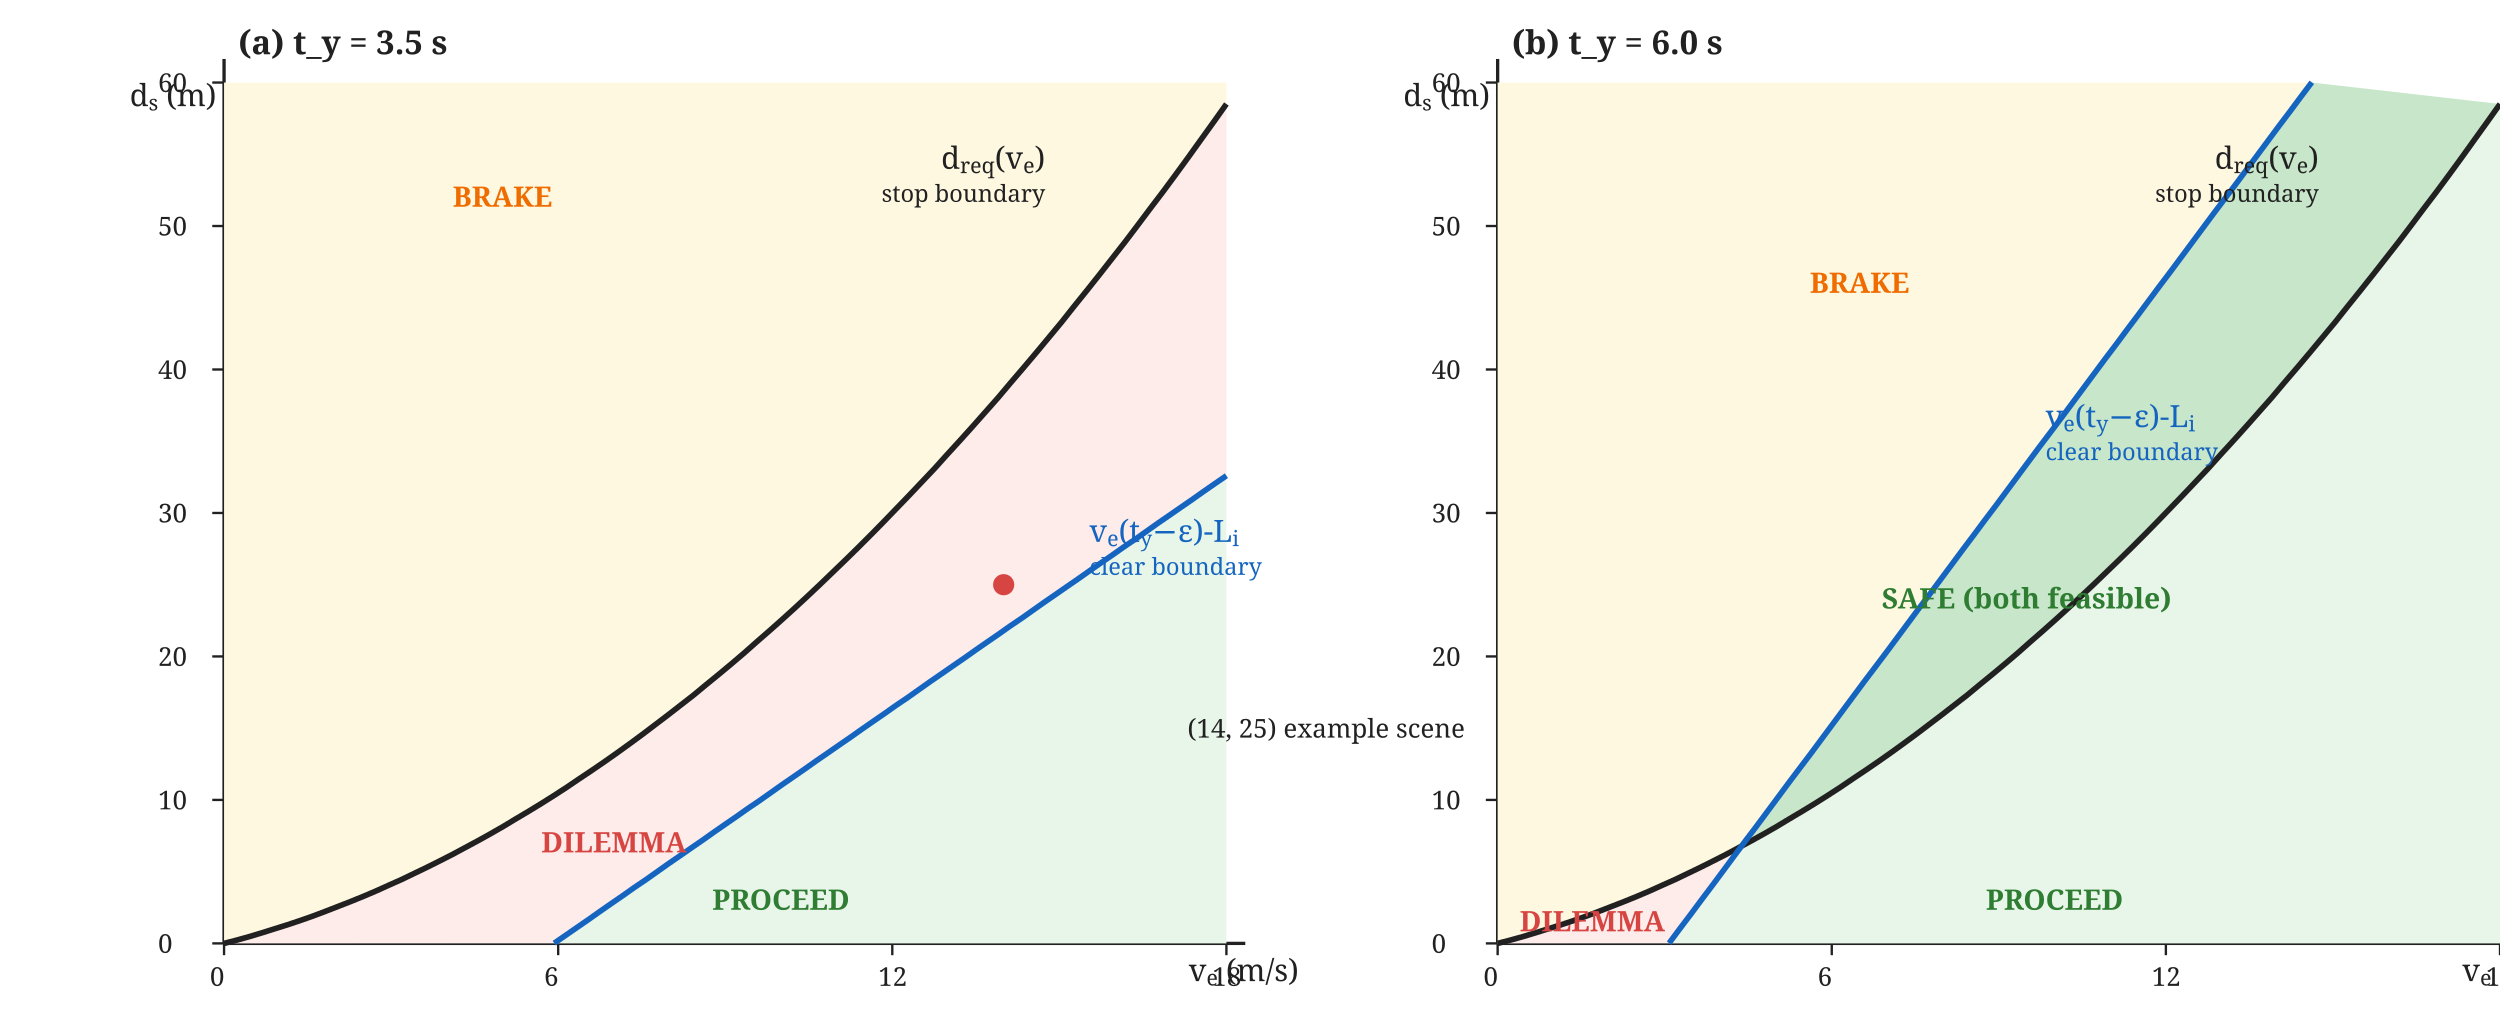
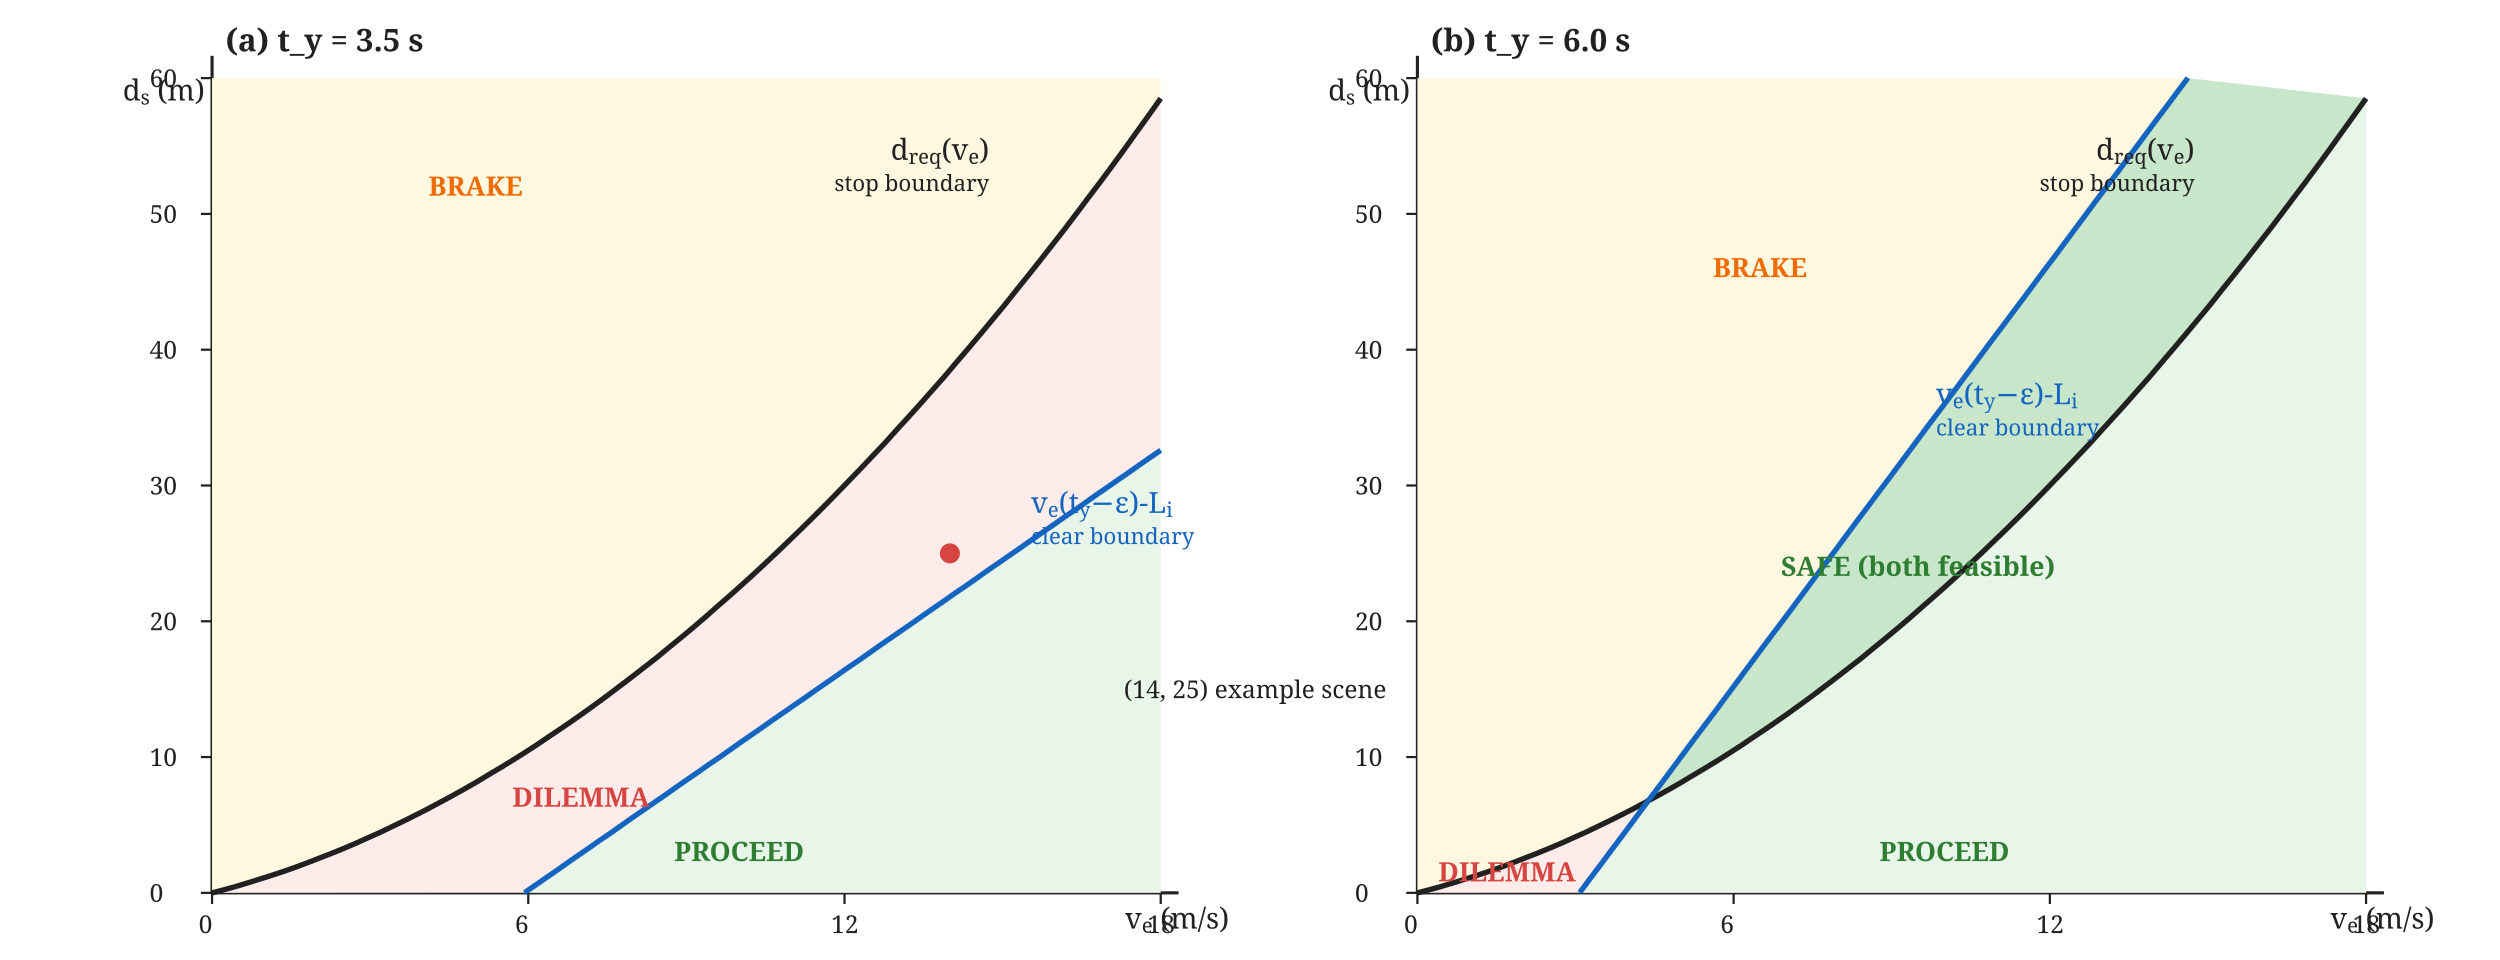
- <svg xmlns="http://www.w3.org/2000/svg" width="1060" height="430" viewBox="0 0 1060 430" font-family="Georgia,serif">
+ <svg xmlns="http://www.w3.org/2000/svg" width="1120" height="430" viewBox="0 0 1120 430" font-family="Georgia,serif">
  <g transform="translate(0,0)">
    <line x1="95" y1="400" x2="528" y2="400" stroke="#212121" stroke-width="1.4" />
    <line x1="95" y1="400" x2="95" y2="25" stroke="#212121" stroke-width="1.4" />
    <text x="504" y="416" font-size="13" fill="#212121">v<tspan baseline-shift="sub" font-size="0.7em">e</tspan> (m/s)</text>
    <text x="55" y="45" font-size="13" fill="#212121">d<tspan baseline-shift="sub" font-size="0.7em">s</tspan> (m)</text>
    <line x1="95.0" y1="400" x2="95.0" y2="405" stroke="#212121" />
    <text x="89.0" y="418" font-size="11" fill="#212121">0</text>
    <line x1="236.667" y1="400" x2="236.667" y2="405" stroke="#212121" />
    <text x="230.667" y="418" font-size="11" fill="#212121">6</text>
    <line x1="378.333" y1="400" x2="378.333" y2="405" stroke="#212121" />
    <text x="372.333" y="418" font-size="11" fill="#212121">12</text>
    <line x1="520.0" y1="400" x2="520.0" y2="405" stroke="#212121" />
    <text x="514.0" y="418" font-size="11" fill="#212121">18</text>
    <line x1="90" y1="400.0" x2="95" y2="400.0" stroke="#212121" />
    <text x="67" y="404.0" font-size="11" fill="#212121">0</text>
    <line x1="90" y1="339.167" x2="95" y2="339.167" stroke="#212121" />
    <text x="67" y="343.167" font-size="11" fill="#212121">10</text>
    <line x1="90" y1="278.333" x2="95" y2="278.333" stroke="#212121" />
    <text x="67" y="282.333" font-size="11" fill="#212121">20</text>
    <line x1="90" y1="217.5" x2="95" y2="217.5" stroke="#212121" />
    <text x="67" y="221.5" font-size="11" fill="#212121">30</text>
    <line x1="90" y1="156.667" x2="95" y2="156.667" stroke="#212121" />
    <text x="67" y="160.667" font-size="11" fill="#212121">40</text>
    <line x1="90" y1="95.833" x2="95" y2="95.833" stroke="#212121" />
    <text x="67" y="99.833" font-size="11" fill="#212121">50</text>
    <line x1="90" y1="35.0" x2="95" y2="35.0" stroke="#212121" />
    <text x="67" y="39.0" font-size="11" fill="#212121">60</text>
    <polygon points="95.0,400.0 95.0,400.0 102.2,398.1 109.4,396.0 116.6,393.8 123.8,391.4 131.0,389.0 138.2,386.3 145.4,383.5 152.6,380.6 159.8,377.6 167.0,374.4 174.2,371.0 181.4,367.5 188.6,363.9 195.8,360.1 203.1,356.2 210.3,352.2 217.5,348.0 224.7,343.7 231.9,339.2 239.1,334.6 246.3,329.8 253.5,324.9 260.7,319.9 267.9,314.7 275.1,309.4 282.3,303.9 289.5,298.3 296.7,292.5 303.9,286.7 311.1,280.6 318.3,274.4 325.5,268.1 332.7,261.7 339.9,255.1 347.1,248.3 354.3,241.5 361.5,234.4 368.7,227.3 375.9,220.0 383.1,212.5 390.3,204.9 397.5,197.2 404.7,189.3 411.9,181.3 419.2,173.2 426.4,164.9 433.6,156.4 440.8,147.8 448.0,139.1 455.2,130.3 462.4,121.3 469.6,112.1 476.8,102.8 484.0,93.4 491.2,83.8 498.4,74.1 505.6,64.3 512.8,54.3 520.0,44.1 520.0,35.0 95.0,35.0" fill="#fff8e1" />
    <polygon points="95.0,400.0 235.0,399.9 239.8,396.6 244.7,393.2 249.5,389.9 254.3,386.5 259.2,383.1 264.0,379.8 268.8,376.4 273.7,373.1 278.5,369.7 283.3,366.3 288.1,363.0 293.0,359.6 297.8,356.3 302.6,352.9 307.5,349.5 312.3,346.2 317.1,342.8 322.0,339.5 326.8,336.1 331.6,332.7 336.4,329.4 341.3,326.0 346.1,322.6 350.9,319.3 355.8,315.9 360.6,312.6 365.4,309.2 370.3,305.8 375.1,302.5 379.9,299.1 384.8,295.8 389.6,292.4 394.4,289.0 399.2,285.7 404.1,282.3 408.9,279.0 413.7,275.6 418.6,272.2 423.4,268.9 428.2,265.5 433.1,262.2 437.9,258.8 442.7,255.4 447.5,252.1 452.4,248.7 457.2,245.4 462.0,242.0 466.9,238.6 471.7,235.3 476.5,231.9 481.4,228.6 486.2,225.2 491.0,221.8 495.8,218.5 500.7,215.1 505.5,211.8 510.3,208.4 515.2,205.0 520.0,201.7 520.0,44.1 520.0,44.1 512.8,54.3 505.6,64.3 498.4,74.1 491.2,83.8 484.0,93.4 476.8,102.8 469.6,112.1 462.4,121.3 455.2,130.3 448.0,139.1 440.8,147.8 433.6,156.4 426.4,164.9 419.2,173.2 411.9,181.3 404.7,189.3 397.5,197.2 390.3,204.9 383.1,212.5 375.9,220.0 368.7,227.3 361.5,234.4 354.3,241.5 347.1,248.3 339.9,255.1 332.7,261.7 325.5,268.1 318.3,274.4 311.1,280.6 303.9,286.7 296.7,292.5 289.5,298.3 282.3,303.9 275.1,309.4 267.9,314.7 260.7,319.9 253.5,324.9 246.3,329.8 239.1,334.6 231.9,339.2 224.7,343.7 217.5,348.0 210.3,352.2 203.1,356.2 195.8,360.1 188.6,363.9 181.4,367.5 174.2,371.0 167.0,374.4 159.8,377.6 152.6,380.6 145.4,383.5 138.2,386.3 131.0,389.0 123.8,391.4 116.6,393.8 109.4,396.0 102.2,398.1 95.0,400.0" fill="#fdecea" />
    <polygon points="95.0,400.0 235.0,399.9 239.8,396.6 244.7,393.2 249.5,389.9 254.3,386.5 259.2,383.1 264.0,379.8 268.8,376.4 273.7,373.1 278.5,369.7 283.3,366.3 288.1,363.0 293.0,359.6 297.8,356.3 302.6,352.9 307.5,349.5 312.3,346.2 317.1,342.8 322.0,339.5 326.8,336.1 331.6,332.7 336.4,329.4 341.3,326.0 346.1,322.6 350.9,319.3 355.8,315.9 360.6,312.6 365.4,309.2 370.3,305.8 375.1,302.5 379.9,299.1 384.8,295.8 389.6,292.4 394.4,289.0 399.2,285.7 404.1,282.3 408.9,279.0 413.7,275.6 418.6,272.2 423.4,268.9 428.2,265.5 433.1,262.2 437.9,258.8 442.7,255.4 447.5,252.1 452.4,248.7 457.2,245.4 462.0,242.0 466.9,238.6 471.7,235.3 476.5,231.9 481.4,228.6 486.2,225.2 491.0,221.8 495.8,218.5 500.7,215.1 505.5,211.8 510.3,208.4 515.2,205.0 520.0,201.7 520.0,400.0" fill="#e8f5e9" />
    <polyline points="95.0,400.0 100.4,398.6 105.8,397.1 111.1,395.5 116.5,393.8 121.9,392.1 127.3,390.3 132.7,388.4 138.0,386.4 143.4,384.3 148.8,382.2 154.2,380.0 159.6,377.7 164.9,375.3 170.3,372.9 175.7,370.3 181.1,367.7 186.5,365.0 191.8,362.3 197.2,359.4 202.6,356.5 208.0,353.5 213.4,350.4 218.7,347.2 224.1,344.0 229.5,340.7 234.9,337.3 240.3,333.8 245.6,330.2 251.0,326.6 256.4,322.9 261.8,319.1 267.2,315.2 272.5,311.3 277.9,307.2 283.3,303.1 288.7,298.9 294.1,294.7 299.4,290.3 304.8,285.9 310.2,281.4 315.6,276.8 320.9,272.1 326.3,267.4 331.7,262.6 337.1,257.7 342.5,252.7 347.8,247.7 353.2,242.5 358.6,237.3 364.0,232.0 369.4,226.6 374.7,221.2 380.1,215.6 385.5,210.0 390.9,204.3 396.3,198.6 401.6,192.7 407.0,186.8 412.4,180.8 417.8,174.7 423.2,168.6 428.5,162.3 433.9,156.0 439.3,149.6 444.7,143.1 450.1,136.6 455.4,129.9 460.8,123.2 466.2,116.4 471.6,109.5 477.0,102.6 482.3,95.6 487.7,88.4 493.1,81.3 498.5,74.0 503.9,66.6 509.2,59.2 514.6,51.7 520.0,44.1" fill="none" stroke="#212121" stroke-width="2.4" />
    <polyline points="235.0,399.9 239.8,396.6 244.7,393.2 249.5,389.9 254.3,386.5 259.2,383.1 264.0,379.8 268.8,376.4 273.7,373.1 278.5,369.7 283.3,366.3 288.1,363.0 293.0,359.6 297.8,356.3 302.6,352.9 307.5,349.5 312.3,346.2 317.1,342.8 322.0,339.5 326.8,336.1 331.6,332.7 336.4,329.4 341.3,326.0 346.1,322.6 350.9,319.3 355.8,315.9 360.6,312.6 365.4,309.2 370.3,305.8 375.1,302.5 379.9,299.1 384.8,295.8 389.6,292.4 394.4,289.0 399.2,285.7 404.1,282.3 408.9,279.0 413.7,275.6 418.6,272.2 423.4,268.9 428.2,265.5 433.1,262.2 437.9,258.8 442.7,255.4 447.5,252.1 452.4,248.7 457.2,245.4 462.0,242.0 466.9,238.6 471.7,235.3 476.5,231.9 481.4,228.6 486.2,225.2 491.0,221.8 495.8,218.5 500.7,215.1 505.5,211.8 510.3,208.4 515.2,205.0 520.0,201.7" fill="none" stroke="#1565c0" stroke-width="2.4" />
    <text x="443.167" y="71.583" font-size="13" fill="#212121" text-anchor="end">d<tspan baseline-shift="sub" font-size="0.7em">req</tspan>(v<tspan baseline-shift="sub" font-size="0.7em">e</tspan>)</text>
    <text x="443.167" y="85.583" font-size="10" fill="#212121" text-anchor="end">stop boundary</text>
    <text x="461.889" y="229.75" font-size="13" fill="#1565c0">v<tspan baseline-shift="sub" font-size="0.7em">e</tspan>(t<tspan baseline-shift="sub" font-size="0.7em">y</tspan>−ε)-L<tspan baseline-shift="sub" font-size="0.7em">i</tspan>
    </text>
    <text x="461.889" y="243.75" font-size="10" fill="#1565c0">clear boundary</text>
    <text x="331.111" y="385.75" font-size="12" fill="#2e7d32" text-anchor="middle" font-weight="bold">PROCEED</text>
    <text x="260.278" y="361.417" font-size="12" fill="#d64541" text-anchor="middle" font-weight="bold">DILEMMA</text>
    <text x="213.056" y="87.667" font-size="12" fill="#ef6c00" text-anchor="middle" font-weight="bold">BRAKE</text>
    <circle cx="425.556" cy="247.917" r="4.5" fill="#d64541" />
    <text x="503.472" y="312.75" font-size="11" fill="#212121">(14, 25) example scene</text>
    <text x="101" y="23" font-size="14" font-weight="bold" fill="#212121">(a) t_y = 3.5 s</text>
  </g>
  <g transform="translate(540,0)">
    <line x1="95" y1="400" x2="528" y2="400" stroke="#212121" stroke-width="1.4" />
    <line x1="95" y1="400" x2="95" y2="25" stroke="#212121" stroke-width="1.4" />
    <text x="504" y="416" font-size="13" fill="#212121">v<tspan baseline-shift="sub" font-size="0.7em">e</tspan> (m/s)</text>
    <text x="55" y="45" font-size="13" fill="#212121">d<tspan baseline-shift="sub" font-size="0.7em">s</tspan> (m)</text>
    <line x1="95.0" y1="400" x2="95.0" y2="405" stroke="#212121" />
    <text x="89.0" y="418" font-size="11" fill="#212121">0</text>
    <line x1="236.667" y1="400" x2="236.667" y2="405" stroke="#212121" />
    <text x="230.667" y="418" font-size="11" fill="#212121">6</text>
    <line x1="378.333" y1="400" x2="378.333" y2="405" stroke="#212121" />
    <text x="372.333" y="418" font-size="11" fill="#212121">12</text>
    <line x1="520.0" y1="400" x2="520.0" y2="405" stroke="#212121" />
    <text x="514.0" y="418" font-size="11" fill="#212121">18</text>
    <line x1="90" y1="400.0" x2="95" y2="400.0" stroke="#212121" />
    <text x="67" y="404.0" font-size="11" fill="#212121">0</text>
    <line x1="90" y1="339.167" x2="95" y2="339.167" stroke="#212121" />
    <text x="67" y="343.167" font-size="11" fill="#212121">10</text>
    <line x1="90" y1="278.333" x2="95" y2="278.333" stroke="#212121" />
    <text x="67" y="282.333" font-size="11" fill="#212121">20</text>
    <line x1="90" y1="217.5" x2="95" y2="217.5" stroke="#212121" />
    <text x="67" y="221.5" font-size="11" fill="#212121">30</text>
    <line x1="90" y1="156.667" x2="95" y2="156.667" stroke="#212121" />
    <text x="67" y="160.667" font-size="11" fill="#212121">40</text>
    <line x1="90" y1="95.833" x2="95" y2="95.833" stroke="#212121" />
    <text x="67" y="99.833" font-size="11" fill="#212121">50</text>
    <line x1="90" y1="35.0" x2="95" y2="35.0" stroke="#212121" />
    <text x="67" y="39.0" font-size="11" fill="#212121">60</text>
    <polygon points="95.0,400.0 95.0,400.0 96.8,399.5 98.5,399.1 100.3,398.6 102.0,398.1 103.8,397.6 105.5,397.1 107.3,396.6 109.0,396.1 110.8,395.6 112.5,395.1 114.3,394.5 116.0,394.0 117.8,393.4 119.5,392.9 121.3,392.3 123.0,391.7 124.8,391.1 126.6,390.5 128.3,389.9 130.1,389.3 131.8,388.7 133.6,388.0 135.3,387.4 137.1,386.7 138.8,386.1 140.6,385.4 142.3,384.8 144.1,384.1 145.8,383.4 147.6,382.7 149.3,382.0 151.1,381.3 152.8,380.5 154.6,379.8 156.3,379.1 158.1,378.3 159.9,377.6 161.6,376.8 163.4,376.0 165.1,375.2 166.9,374.4 168.6,373.6 170.4,372.8 172.1,372.0 173.9,371.2 175.6,370.4 177.4,369.5 179.1,368.7 180.9,367.8 182.6,366.9 184.4,366.1 186.1,365.2 187.9,364.3 189.7,363.4 191.4,362.5 193.2,361.6 194.9,360.6 196.7,359.7 198.4,358.8 198.4,358.8 202.5,353.3 206.6,347.8 210.7,342.3 214.8,336.8 218.9,331.3 223.0,325.8 227.1,320.3 231.2,314.9 235.3,309.4 239.4,303.9 243.5,298.4 247.6,292.9 251.7,287.4 255.8,281.9 259.9,276.4 264.0,270.9 268.1,265.4 272.2,260.0 276.3,254.5 280.4,249.0 284.5,243.5 288.6,238.0 292.7,232.5 296.8,227.0 300.9,221.5 305.0,216.0 309.1,210.5 313.2,205.1 317.3,199.6 321.4,194.1 325.5,188.6 329.6,183.1 333.6,177.6 337.7,172.1 341.8,166.6 345.9,161.1 350.0,155.6 354.1,150.1 358.2,144.7 362.3,139.2 366.4,133.7 370.5,128.2 374.6,122.7 378.7,117.2 382.8,111.7 386.9,106.2 391.0,100.7 395.1,95.2 399.2,89.8 403.3,84.3 407.4,78.8 411.5,73.3 415.6,67.8 419.7,62.3 423.8,56.8 427.9,51.3 432.0,45.8 436.1,40.3 440.2,34.9 440.2,35.0 95.0,35.0" fill="#fff8e1" />
    <polygon points="95.0,400.0 167.7,399.9 168.2,399.2 168.8,398.5 169.3,397.8 169.8,397.1 170.3,396.4 170.8,395.7 171.4,395.0 171.9,394.3 172.4,393.6 172.9,392.9 173.4,392.2 174.0,391.5 174.5,390.8 175.0,390.1 175.5,389.4 176.0,388.8 176.6,388.1 177.1,387.4 177.6,386.7 178.1,386.0 178.6,385.3 179.2,384.6 179.7,383.9 180.2,383.2 180.7,382.5 181.2,381.8 181.8,381.1 182.3,380.4 182.8,379.7 183.3,379.0 183.8,378.3 184.4,377.6 184.9,376.9 185.4,376.2 185.9,375.5 186.5,374.8 187.0,374.1 187.5,373.4 188.0,372.7 188.5,372.0 189.1,371.3 189.6,370.6 190.1,369.9 190.6,369.2 191.1,368.5 191.7,367.8 192.2,367.1 192.7,366.4 193.2,365.7 193.7,365.1 194.3,364.4 194.8,363.7 195.3,363.0 195.8,362.3 196.3,361.6 196.9,360.9 197.4,360.2 197.9,359.5 198.4,358.8 198.4,358.8 196.7,359.7 194.9,360.6 193.2,361.6 191.4,362.5 189.7,363.4 187.9,364.3 186.1,365.2 184.4,366.1 182.6,366.9 180.9,367.8 179.1,368.7 177.4,369.5 175.6,370.4 173.9,371.2 172.1,372.0 170.4,372.8 168.6,373.6 166.9,374.4 165.1,375.2 163.4,376.0 161.6,376.8 159.9,377.6 158.1,378.3 156.3,379.1 154.6,379.8 152.8,380.5 151.1,381.3 149.3,382.0 147.6,382.7 145.8,383.4 144.1,384.1 142.3,384.8 140.6,385.4 138.8,386.1 137.1,386.7 135.3,387.4 133.6,388.0 131.8,388.7 130.1,389.3 128.3,389.9 126.6,390.5 124.8,391.1 123.0,391.7 121.3,392.3 119.5,392.9 117.8,393.4 116.0,394.0 114.3,394.5 112.5,395.1 110.8,395.6 109.0,396.1 107.3,396.6 105.5,397.1 103.8,397.6 102.0,398.1 100.3,398.6 98.5,399.1 96.8,399.5 95.0,400.0" fill="#fdecea" />
    <polygon points="95.0,400.0 167.7,399.9 168.2,399.2 168.8,398.5 169.3,397.8 169.8,397.1 170.3,396.4 170.8,395.7 171.4,395.0 171.9,394.3 172.4,393.6 172.9,392.9 173.4,392.2 174.0,391.5 174.5,390.8 175.0,390.1 175.5,389.4 176.0,388.8 176.6,388.1 177.1,387.4 177.6,386.7 178.1,386.0 178.6,385.3 179.2,384.6 179.7,383.9 180.2,383.2 180.7,382.5 181.2,381.8 181.8,381.1 182.3,380.4 182.8,379.7 183.3,379.0 183.8,378.3 184.4,377.6 184.9,376.9 185.4,376.2 185.9,375.5 186.5,374.8 187.0,374.1 187.5,373.4 188.0,372.7 188.5,372.0 189.1,371.3 189.6,370.6 190.1,369.9 190.6,369.2 191.1,368.5 191.7,367.8 192.2,367.1 192.7,366.4 193.2,365.7 193.7,365.1 194.3,364.4 194.8,363.7 195.3,363.0 195.8,362.3 196.3,361.6 196.9,360.9 197.4,360.2 197.9,359.5 198.4,358.8 198.4,358.8 203.9,355.8 209.3,352.7 214.8,349.6 220.2,346.4 225.7,343.0 231.1,339.7 236.6,336.2 242.0,332.6 247.5,329.0 252.9,325.3 258.4,321.5 263.8,317.6 269.3,313.7 274.7,309.6 280.2,305.5 285.6,301.3 291.1,297.0 296.5,292.7 302.0,288.2 307.4,283.7 312.9,279.1 318.3,274.4 323.8,269.7 329.2,264.8 334.7,259.9 340.1,254.9 345.6,249.8 351.0,244.6 356.5,239.4 361.9,234.0 367.4,228.6 372.8,223.1 378.3,217.5 383.7,211.9 389.2,206.2 394.6,200.3 400.1,194.4 405.5,188.5 411.0,182.4 416.4,176.2 421.9,170.0 427.3,163.7 432.8,157.3 438.2,150.9 443.7,144.3 449.1,137.7 454.6,131.0 460.0,124.2 465.5,117.3 470.9,110.4 476.4,103.3 481.8,96.2 487.3,89.0 492.7,81.7 498.2,74.4 503.6,66.9 509.1,59.4 514.5,51.8 520.0,44.1 520.0,400.0" fill="#e8f5e9" />
    <polygon points="198.4,358.8 202.5,353.3 206.6,347.8 210.7,342.3 214.8,336.8 218.9,331.3 223.0,325.8 227.1,320.3 231.2,314.9 235.3,309.4 239.4,303.9 243.5,298.4 247.6,292.9 251.7,287.4 255.8,281.9 259.9,276.4 264.0,270.9 268.1,265.4 272.2,260.0 276.3,254.5 280.4,249.0 284.5,243.5 288.6,238.0 292.7,232.5 296.8,227.0 300.9,221.5 305.0,216.0 309.1,210.5 313.2,205.1 317.3,199.6 321.4,194.1 325.5,188.6 329.6,183.1 333.6,177.6 337.7,172.1 341.8,166.6 345.9,161.1 350.0,155.6 354.1,150.1 358.2,144.7 362.3,139.2 366.4,133.7 370.5,128.2 374.6,122.7 378.7,117.2 382.8,111.7 386.9,106.2 391.0,100.7 395.1,95.2 399.2,89.8 403.3,84.3 407.4,78.8 411.5,73.3 415.6,67.8 419.7,62.3 423.8,56.8 427.9,51.3 432.0,45.8 436.1,40.3 440.2,34.9 440.2,35.0 520.0,44.1 520.0,44.1 514.5,51.8 509.1,59.4 503.6,66.9 498.2,74.4 492.7,81.7 487.3,89.0 481.8,96.2 476.4,103.3 470.9,110.4 465.5,117.3 460.0,124.2 454.6,131.0 449.1,137.7 443.7,144.3 438.2,150.9 432.8,157.3 427.3,163.7 421.9,170.0 416.4,176.2 411.0,182.4 405.5,188.5 400.1,194.4 394.6,200.3 389.2,206.2 383.7,211.9 378.3,217.5 372.8,223.1 367.4,228.6 361.9,234.0 356.5,239.4 351.0,244.6 345.6,249.8 340.1,254.9 334.7,259.9 329.2,264.8 323.8,269.7 318.3,274.4 312.9,279.1 307.4,283.7 302.0,288.2 296.5,292.7 291.1,297.0 285.6,301.3 280.2,305.5 274.7,309.6 269.3,313.7 263.8,317.6 258.4,321.5 252.9,325.3 247.5,329.0 242.0,332.6 236.6,336.2 231.1,339.7 225.7,343.0 220.2,346.4 214.8,349.6 209.3,352.7 203.9,355.8 198.4,358.8" fill="#c8e6c9" />
    <polyline points="95.0,400.0 100.4,398.6 105.8,397.1 111.1,395.5 116.5,393.8 121.9,392.1 127.3,390.3 132.7,388.4 138.0,386.4 143.4,384.3 148.8,382.2 154.2,380.0 159.6,377.7 164.9,375.3 170.3,372.9 175.7,370.3 181.1,367.7 186.5,365.0 191.8,362.3 197.2,359.4 202.6,356.5 208.0,353.5 213.4,350.4 218.7,347.2 224.1,344.0 229.5,340.7 234.9,337.3 240.3,333.8 245.6,330.2 251.0,326.6 256.4,322.9 261.8,319.1 267.2,315.2 272.5,311.3 277.9,307.2 283.3,303.1 288.7,298.9 294.1,294.7 299.4,290.3 304.8,285.9 310.2,281.4 315.6,276.8 320.9,272.1 326.3,267.4 331.7,262.6 337.1,257.7 342.5,252.7 347.8,247.7 353.2,242.5 358.6,237.3 364.0,232.0 369.4,226.6 374.7,221.2 380.1,215.6 385.5,210.0 390.9,204.3 396.3,198.6 401.6,192.7 407.0,186.8 412.4,180.8 417.8,174.7 423.2,168.6 428.5,162.3 433.9,156.0 439.3,149.6 444.7,143.1 450.1,136.6 455.4,129.9 460.8,123.2 466.2,116.4 471.6,109.5 477.0,102.6 482.3,95.6 487.7,88.4 493.1,81.3 498.5,74.0 503.9,66.6 509.2,59.2 514.6,51.7 520.0,44.1" fill="none" stroke="#212121" stroke-width="2.4" />
    <polyline points="167.7,399.9 172.3,393.7 177.0,387.5 181.6,381.3 186.2,375.2 190.8,369.0 195.4,362.8 200.0,356.6 204.7,350.4 209.3,344.2 213.9,338.0 218.5,331.8 223.1,325.7 227.8,319.5 232.4,313.3 237.0,307.1 241.6,300.9 246.2,294.7 250.8,288.5 255.5,282.3 260.1,276.2 264.7,270.0 269.3,263.8 273.9,257.6 278.6,251.4 283.2,245.2 287.8,239.0 292.4,232.8 297.0,226.7 301.6,220.5 306.3,214.3 310.9,208.1 315.5,201.9 320.1,195.7 324.7,189.5 329.4,183.3 334.0,177.2 338.6,171.0 343.2,164.8 347.8,158.6 352.4,152.4 357.1,146.2 361.7,140.0 366.3,133.9 370.9,127.7 375.5,121.5 380.2,115.3 384.8,109.1 389.4,102.9 394.0,96.7 398.6,90.5 403.2,84.4 407.9,78.2 412.5,72.0 417.1,65.8 421.7,59.6 426.3,53.4 431.0,47.2 435.6,41.0 440.2,34.9" fill="none" stroke="#1565c0" stroke-width="2.4" />
    <text x="443.167" y="71.583" font-size="13" fill="#212121" text-anchor="end">d<tspan baseline-shift="sub" font-size="0.7em">req</tspan>(v<tspan baseline-shift="sub" font-size="0.7em">e</tspan>)</text>
    <text x="443.167" y="85.583" font-size="10" fill="#212121" text-anchor="end">stop boundary</text>
    <text x="327.306" y="181.083" font-size="13" fill="#1565c0">v<tspan baseline-shift="sub" font-size="0.7em">e</tspan>(t<tspan baseline-shift="sub" font-size="0.7em">y</tspan>−ε)-L<tspan baseline-shift="sub" font-size="0.7em">i</tspan>
    </text>
    <text x="327.306" y="195.083" font-size="10" fill="#1565c0">clear boundary</text>
    <text x="331.111" y="385.75" font-size="12" fill="#2e7d32" text-anchor="middle" font-weight="bold">PROCEED</text>
    <text x="135.139" y="394.875" font-size="12" fill="#d64541" text-anchor="middle" font-weight="bold">DILEMMA</text>
    <text x="319.306" y="258.0" font-size="12" fill="#2e7d32" text-anchor="middle" font-weight="bold">SAFE (both feasible)</text>
    <text x="248.472" y="124.167" font-size="12" fill="#ef6c00" text-anchor="middle" font-weight="bold">BRAKE</text>
    <text x="101" y="23" font-size="14" font-weight="bold" fill="#212121">(b) t_y = 6.0 s</text>
  </g>
</svg>
